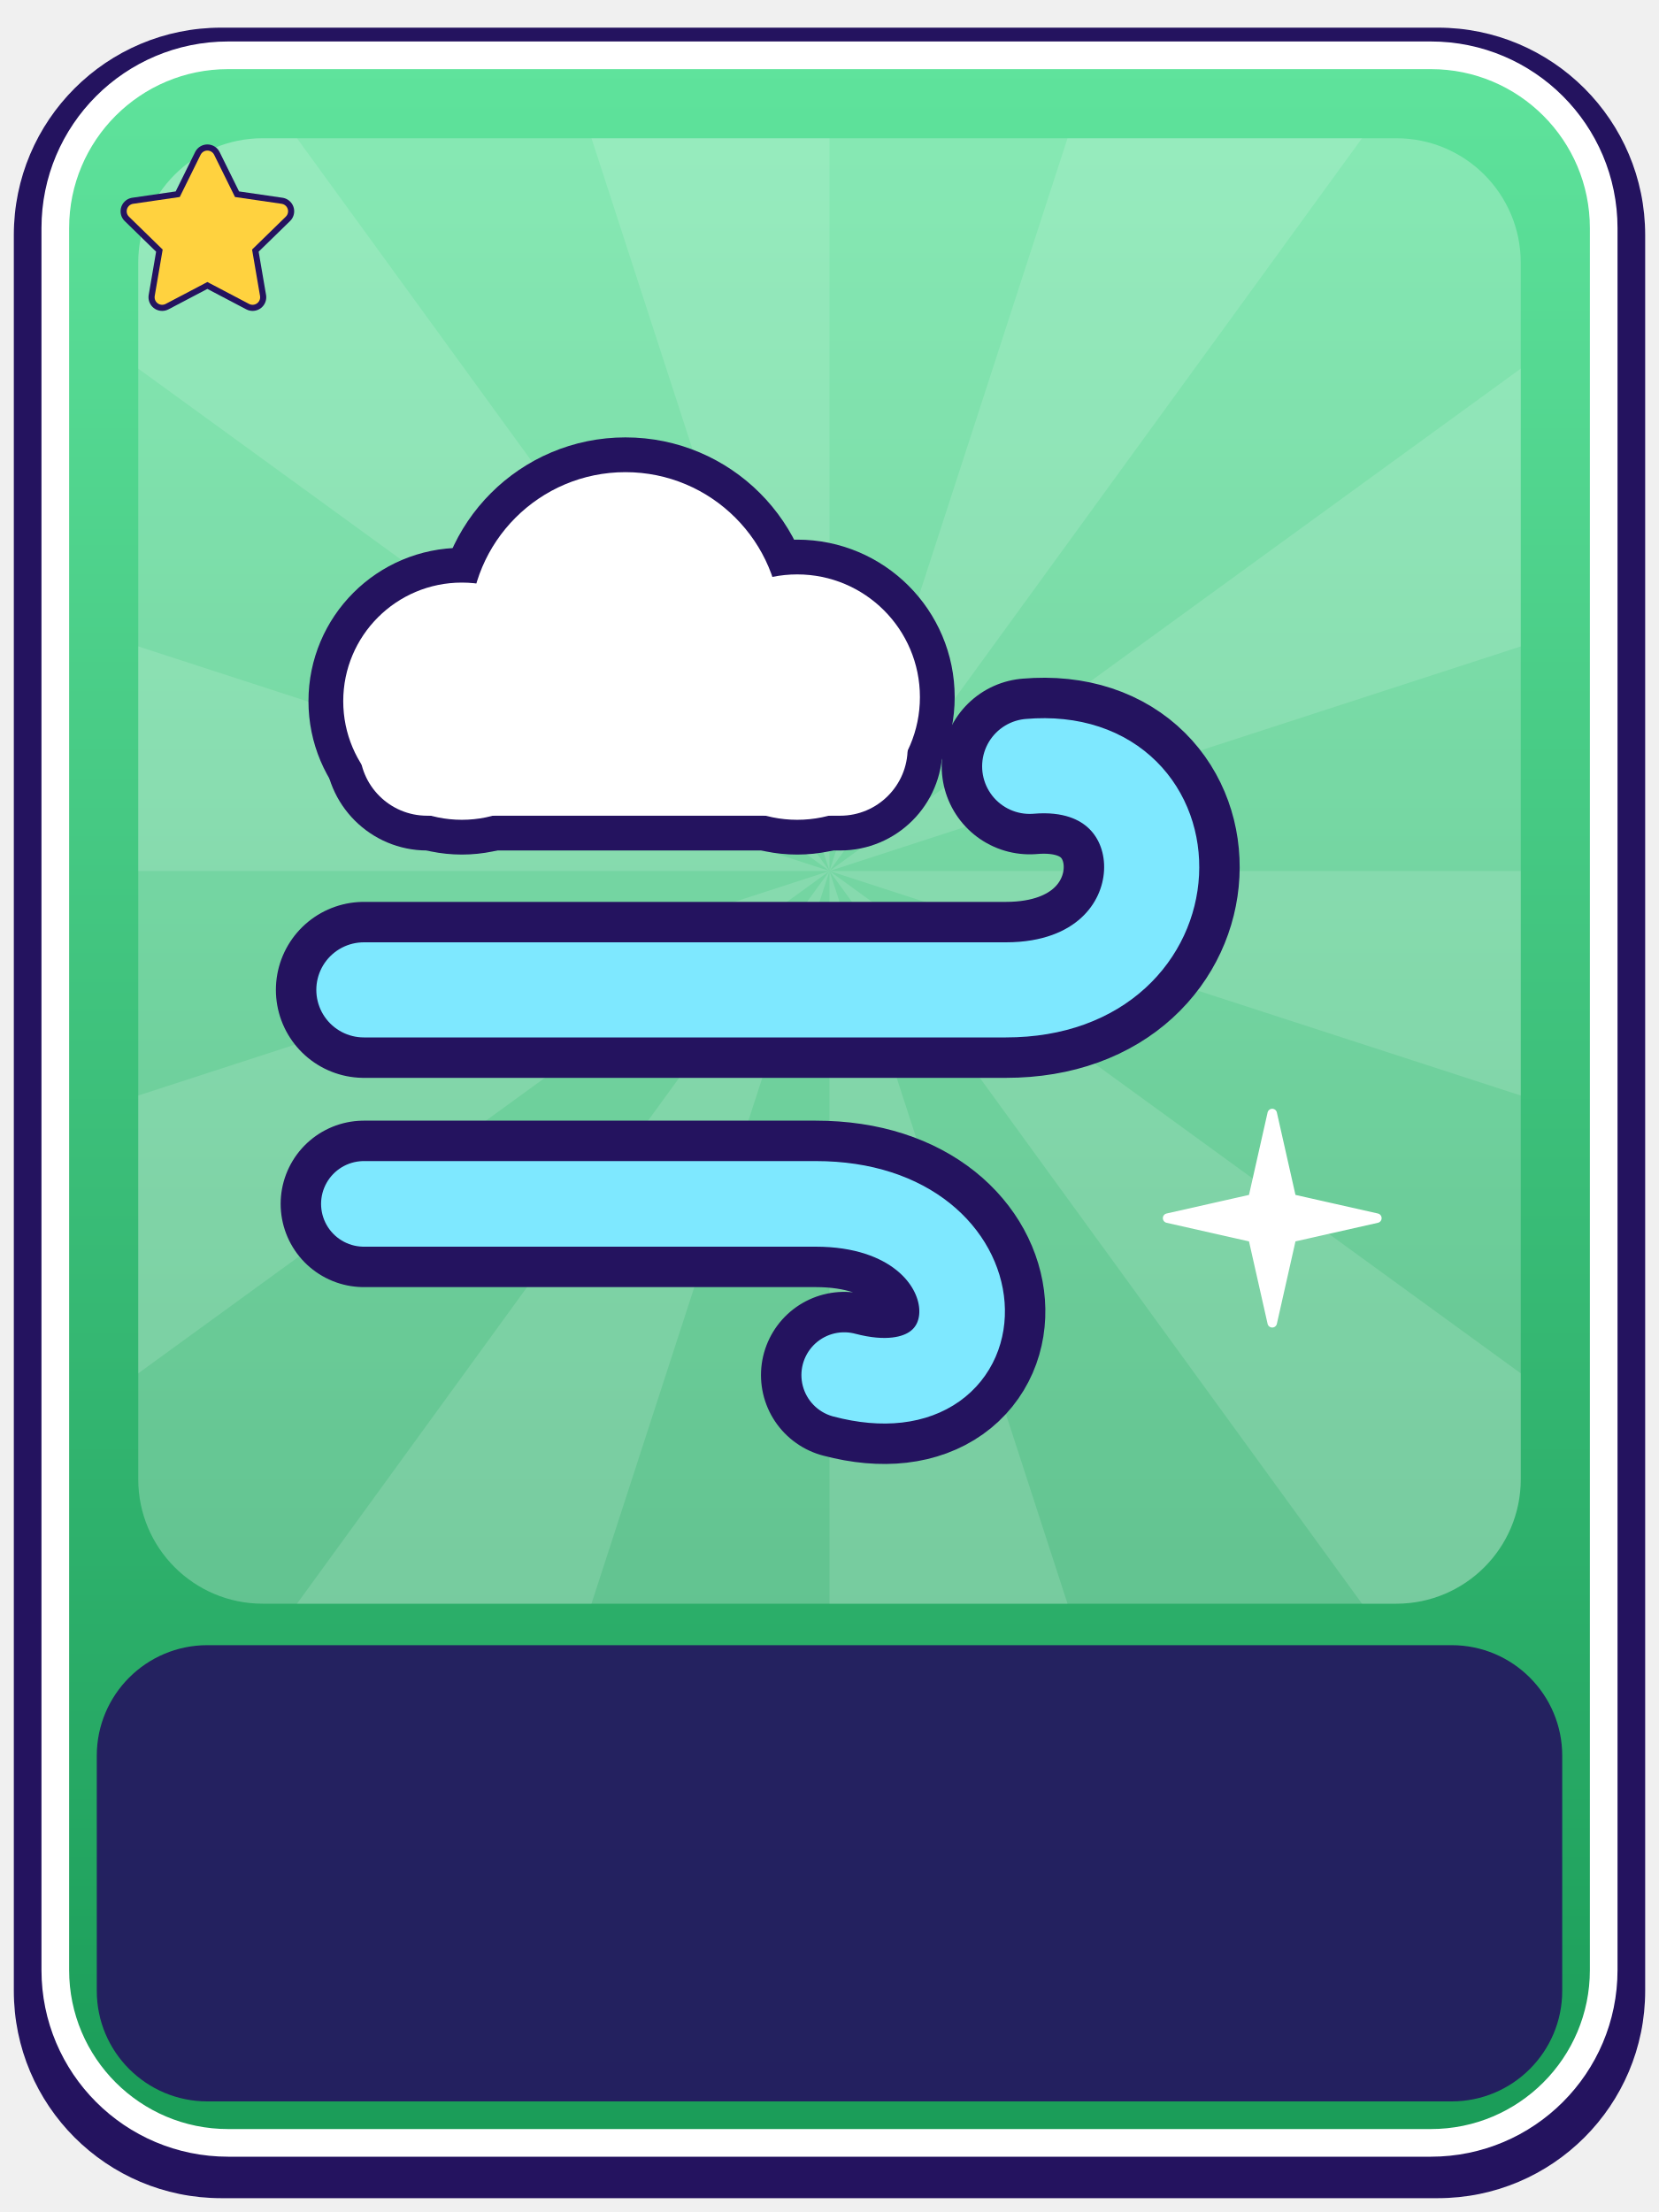
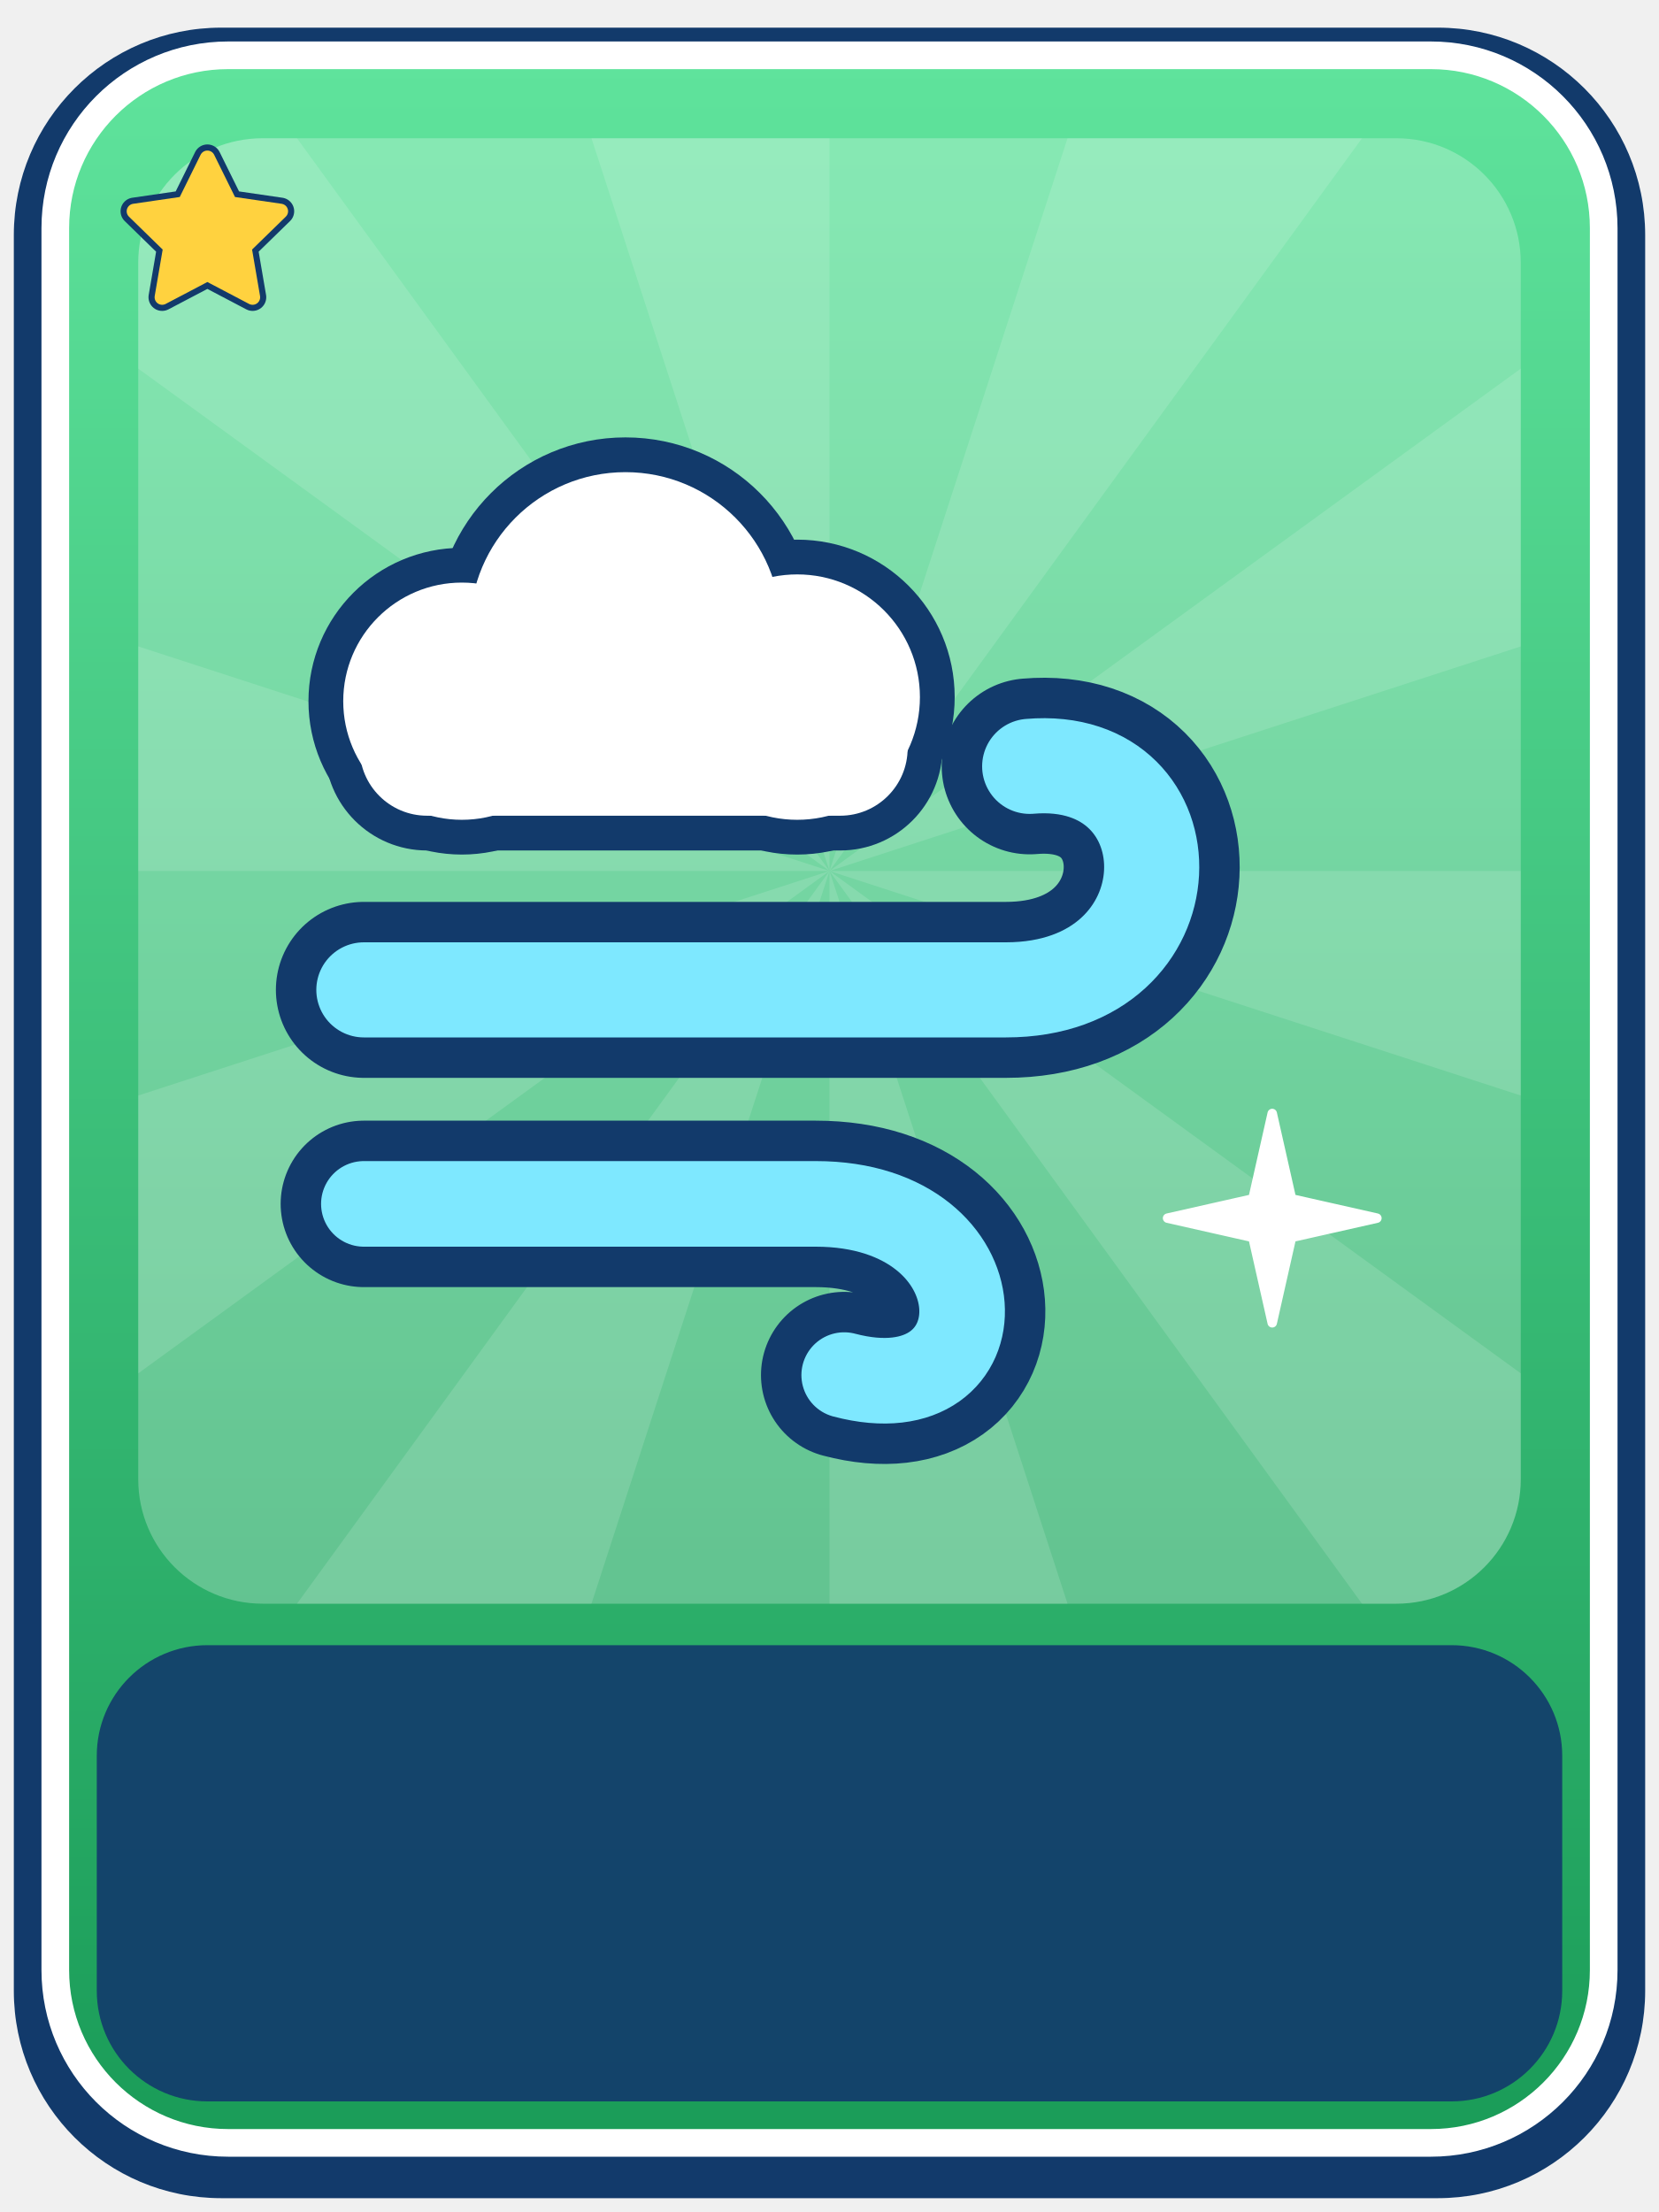
<svg xmlns="http://www.w3.org/2000/svg" width="240" height="320" viewBox="0 0 240 320">
  <defs>
    <linearGradient id="g" x1="0" y1="0" x2="0" y2="1">
      <stop offset="0" stop-color="#5fe39c" />
      <stop offset="1" stop-color="#1a9c58" />
    </linearGradient>
    <clipPath id="p">
      <rect x="20" y="20" width="200" height="212" rx="18" />
    </clipPath>
  </defs>
-   <rect x="2" y="4" width="236" height="314" rx="30" fill="#24135f" />
+   <rect x="2" y="4" width="236" height="314" rx="30" fill="#123a6b" />
  <rect x="8" y="8" width="224" height="302" rx="25" fill="url(#g)" stroke="#ffffff" stroke-width="4" />
  <rect x="20" y="20" width="200" height="212" rx="18" fill="#ffffff" opacity="0.26" />
  <g clip-path="url(#p)">
    <polygon points="120,126 310.0,126.0 300.7,184.7" fill="#ffffff" opacity="0.13" />
    <polygon points="120,126 273.7,237.7 231.7,279.7" fill="#ffffff" opacity="0.13" />
    <polygon points="120,126 178.7,306.7 120.0,316.0" fill="#ffffff" opacity="0.13" />
    <polygon points="120,126 61.3,306.7 8.3,279.7" fill="#ffffff" opacity="0.13" />
    <polygon points="120,126 -33.7,237.7 -60.7,184.7" fill="#ffffff" opacity="0.13" />
    <polygon points="120,126 -70.0,126.0 -60.7,67.3" fill="#ffffff" opacity="0.13" />
    <polygon points="120,126 -33.7,14.3 8.3,-27.7" fill="#ffffff" opacity="0.13" />
    <polygon points="120,126 61.3,-54.7 120.0,-64.0" fill="#ffffff" opacity="0.13" />
    <polygon points="120,126 178.7,-54.7 231.7,-27.7" fill="#ffffff" opacity="0.13" />
    <polygon points="120,126 273.7,14.3 300.7,67.3" fill="#ffffff" opacity="0.13" />
  </g>
  <g transform="translate(32 40) scale(0.344)">
    <g transform="translate(170 170) scale(0.86)">
-       <circle cx="-80" cy="10" r="58" fill="#24135f" stroke="#24135f" stroke-width="34" stroke-linejoin="round" stroke-linecap="round" />
+       <circle cx="-80" cy="10" r="58" fill="#123a6b" stroke="#123a6b" stroke-width="34" stroke-linejoin="round" stroke-linecap="round" />
    </g>
    <g transform="translate(170 170) scale(0.86)">
-       <circle cx="0" cy="-26" r="76" fill="#24135f" stroke="#24135f" stroke-width="34" stroke-linejoin="round" stroke-linecap="round" />
+       <circle cx="0" cy="-26" r="76" fill="#123a6b" stroke="#123a6b" stroke-width="34" stroke-linejoin="round" stroke-linecap="round" />
    </g>
    <g transform="translate(170 170) scale(0.86)">
-       <circle cx="84" cy="8" r="60" fill="#24135f" stroke="#24135f" stroke-width="34" stroke-linejoin="round" stroke-linecap="round" />
+       <circle cx="84" cy="8" r="60" fill="#123a6b" stroke="#123a6b" stroke-width="34" stroke-linejoin="round" stroke-linecap="round" />
    </g>
    <g transform="translate(170 170) scale(0.86)">
-       <rect x="-130" y="0" width="268" height="66" rx="33" fill="#24135f" stroke="#24135f" stroke-width="34" stroke-linejoin="round" stroke-linecap="round" />
+       <rect x="-130" y="0" width="268" height="66" rx="33" fill="#123a6b" stroke="#123a6b" stroke-width="34" stroke-linejoin="round" stroke-linecap="round" />
    </g>
-     <path d="M60 300 H330 C410 300 410 200 340 206" fill="none" stroke="#24135f" stroke-width="74" stroke-linejoin="round" stroke-linecap="round" />
-     <path d="M60 390 H250 C330 390 330 480 262 462" fill="none" stroke="#24135f" stroke-width="70" stroke-linejoin="round" stroke-linecap="round" />
+     <path d="M60 300 H330 C410 300 410 200 340 206" fill="none" stroke="#123a6b" stroke-width="74" stroke-linejoin="round" stroke-linecap="round" />
+     <path d="M60 390 H250 C330 390 330 480 262 462" fill="none" stroke="#123a6b" stroke-width="70" stroke-linejoin="round" stroke-linecap="round" />
    <g transform="translate(170 170) scale(0.86)">
      <circle cx="-80" cy="10" r="58" fill="#ffffff" />
    </g>
    <g transform="translate(170 170) scale(0.86)">
      <circle cx="0" cy="-26" r="76" fill="#ffffff" />
    </g>
    <g transform="translate(170 170) scale(0.86)">
      <circle cx="84" cy="8" r="60" fill="#ffffff" />
    </g>
    <g transform="translate(170 170) scale(0.86)">
      <rect x="-130" y="0" width="268" height="66" rx="33" fill="#ffffff" />
    </g>
    <path d="M60 300 H330 C410 300 410 200 340 206" fill="none" stroke="#7ee8ff" stroke-width="40" stroke-linejoin="round" stroke-linecap="round" />
    <path d="M60 390 H250 C330 390 330 480 262 462" fill="none" stroke="#7ee8ff" stroke-width="36" stroke-linejoin="round" stroke-linecap="round" />
    <polygon points="442.0,352.0 450.1,387.9 486.0,396.0 450.1,404.1 442.0,440.0 433.9,404.1 398.0,396.0 433.9,387.9" fill="#ffffff" stroke="#ffffff" stroke-width="4" stroke-linejoin="round" stroke-linecap="round" />
  </g>
-   <rect x="14" y="238" width="212" height="66" rx="16" fill="#24135f" opacity="0.9" />
+   <rect x="14" y="238" width="212" height="66" rx="16" fill="#123a6b" opacity="0.9" />
  <g transform="translate(30 34) scale(0.052)">
-     <polygon points="0.0,-214.0 62.9,-86.6 203.5,-66.1 101.8,33.1 125.8,173.1 0.0,107.0 -125.8,173.1 -101.8,33.1 -203.5,-66.1 -62.9,-86.6" fill="#24135f" stroke="#24135f" stroke-width="76" stroke-linejoin="round" stroke-linecap="round" />
+     <polygon points="0.0,-214.0 62.9,-86.6 203.5,-66.1 101.8,33.1 125.8,173.1 0.0,107.0 -125.8,173.1 -101.8,33.1 -203.5,-66.1 -62.9,-86.6" fill="#123a6b" stroke="#123a6b" stroke-width="76" stroke-linejoin="round" stroke-linecap="round" />
    <polygon points="0.0,-214.0 62.9,-86.6 203.5,-66.1 101.8,33.1 125.8,173.1 0.0,107.0 -125.8,173.1 -101.8,33.1 -203.5,-66.1 -62.9,-86.6" fill="#ffd23f" stroke="#ffd23f" stroke-width="42" stroke-linejoin="round" stroke-linecap="round" />
  </g>
</svg>
